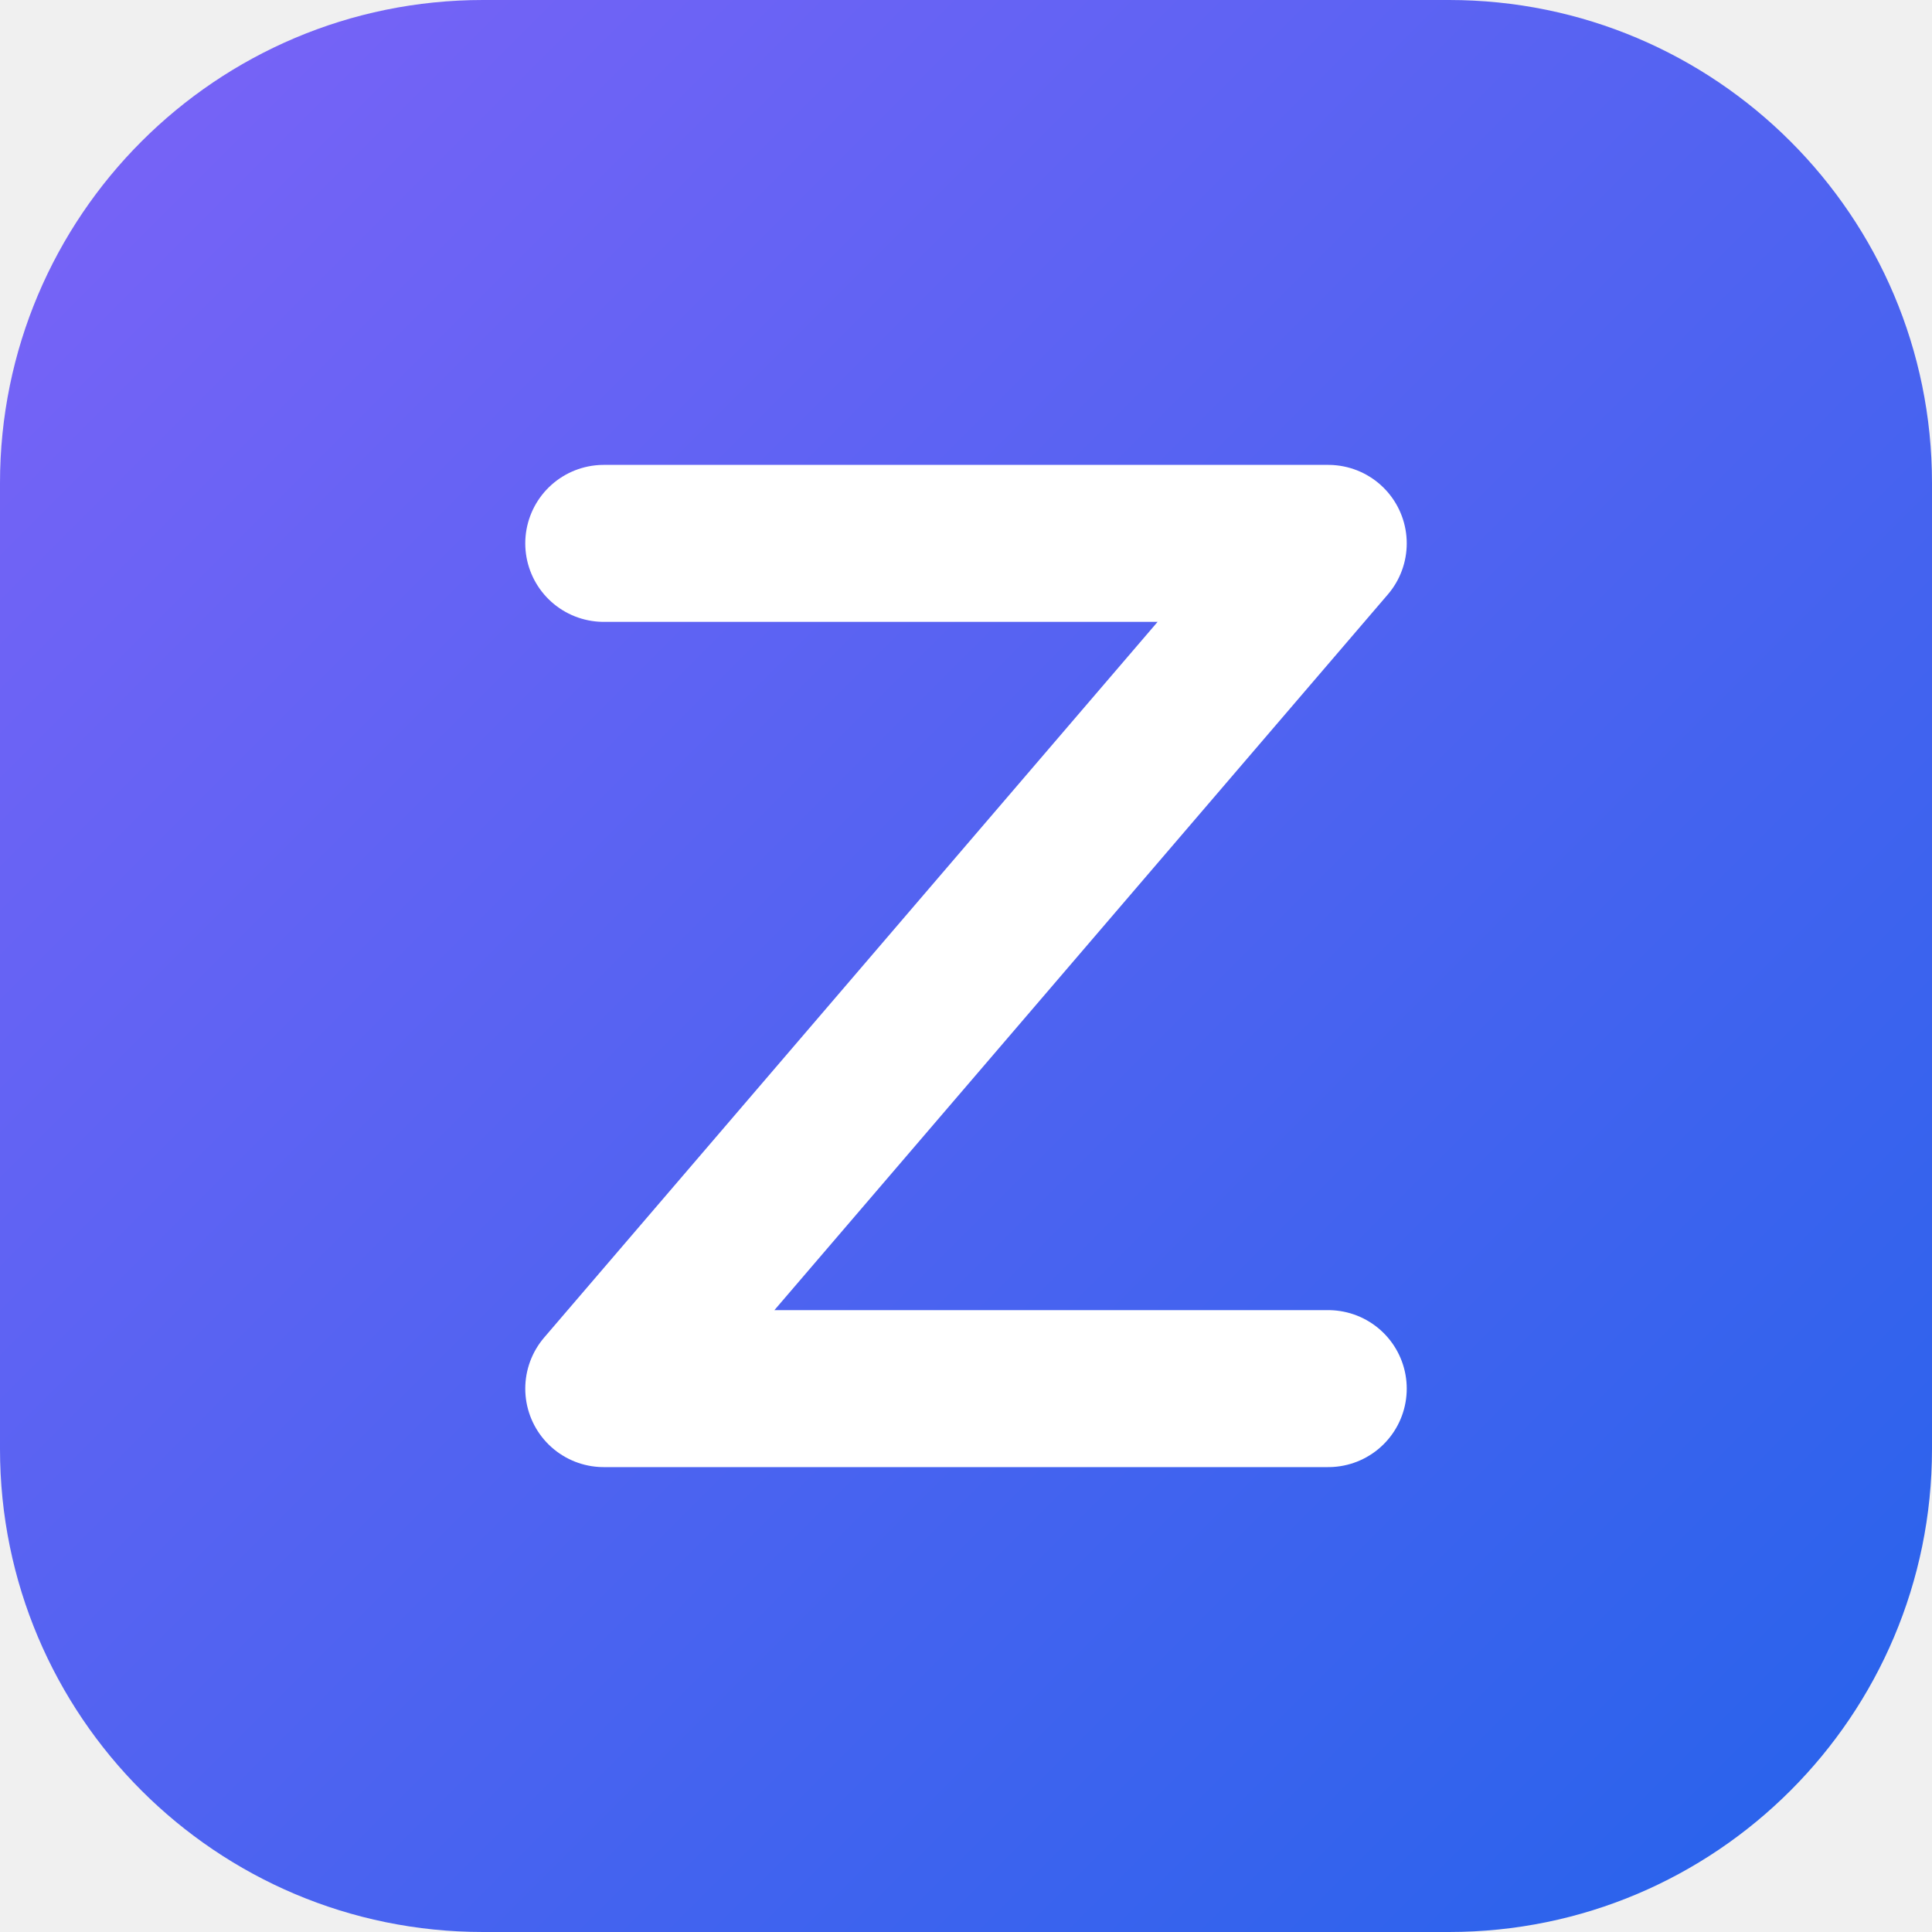
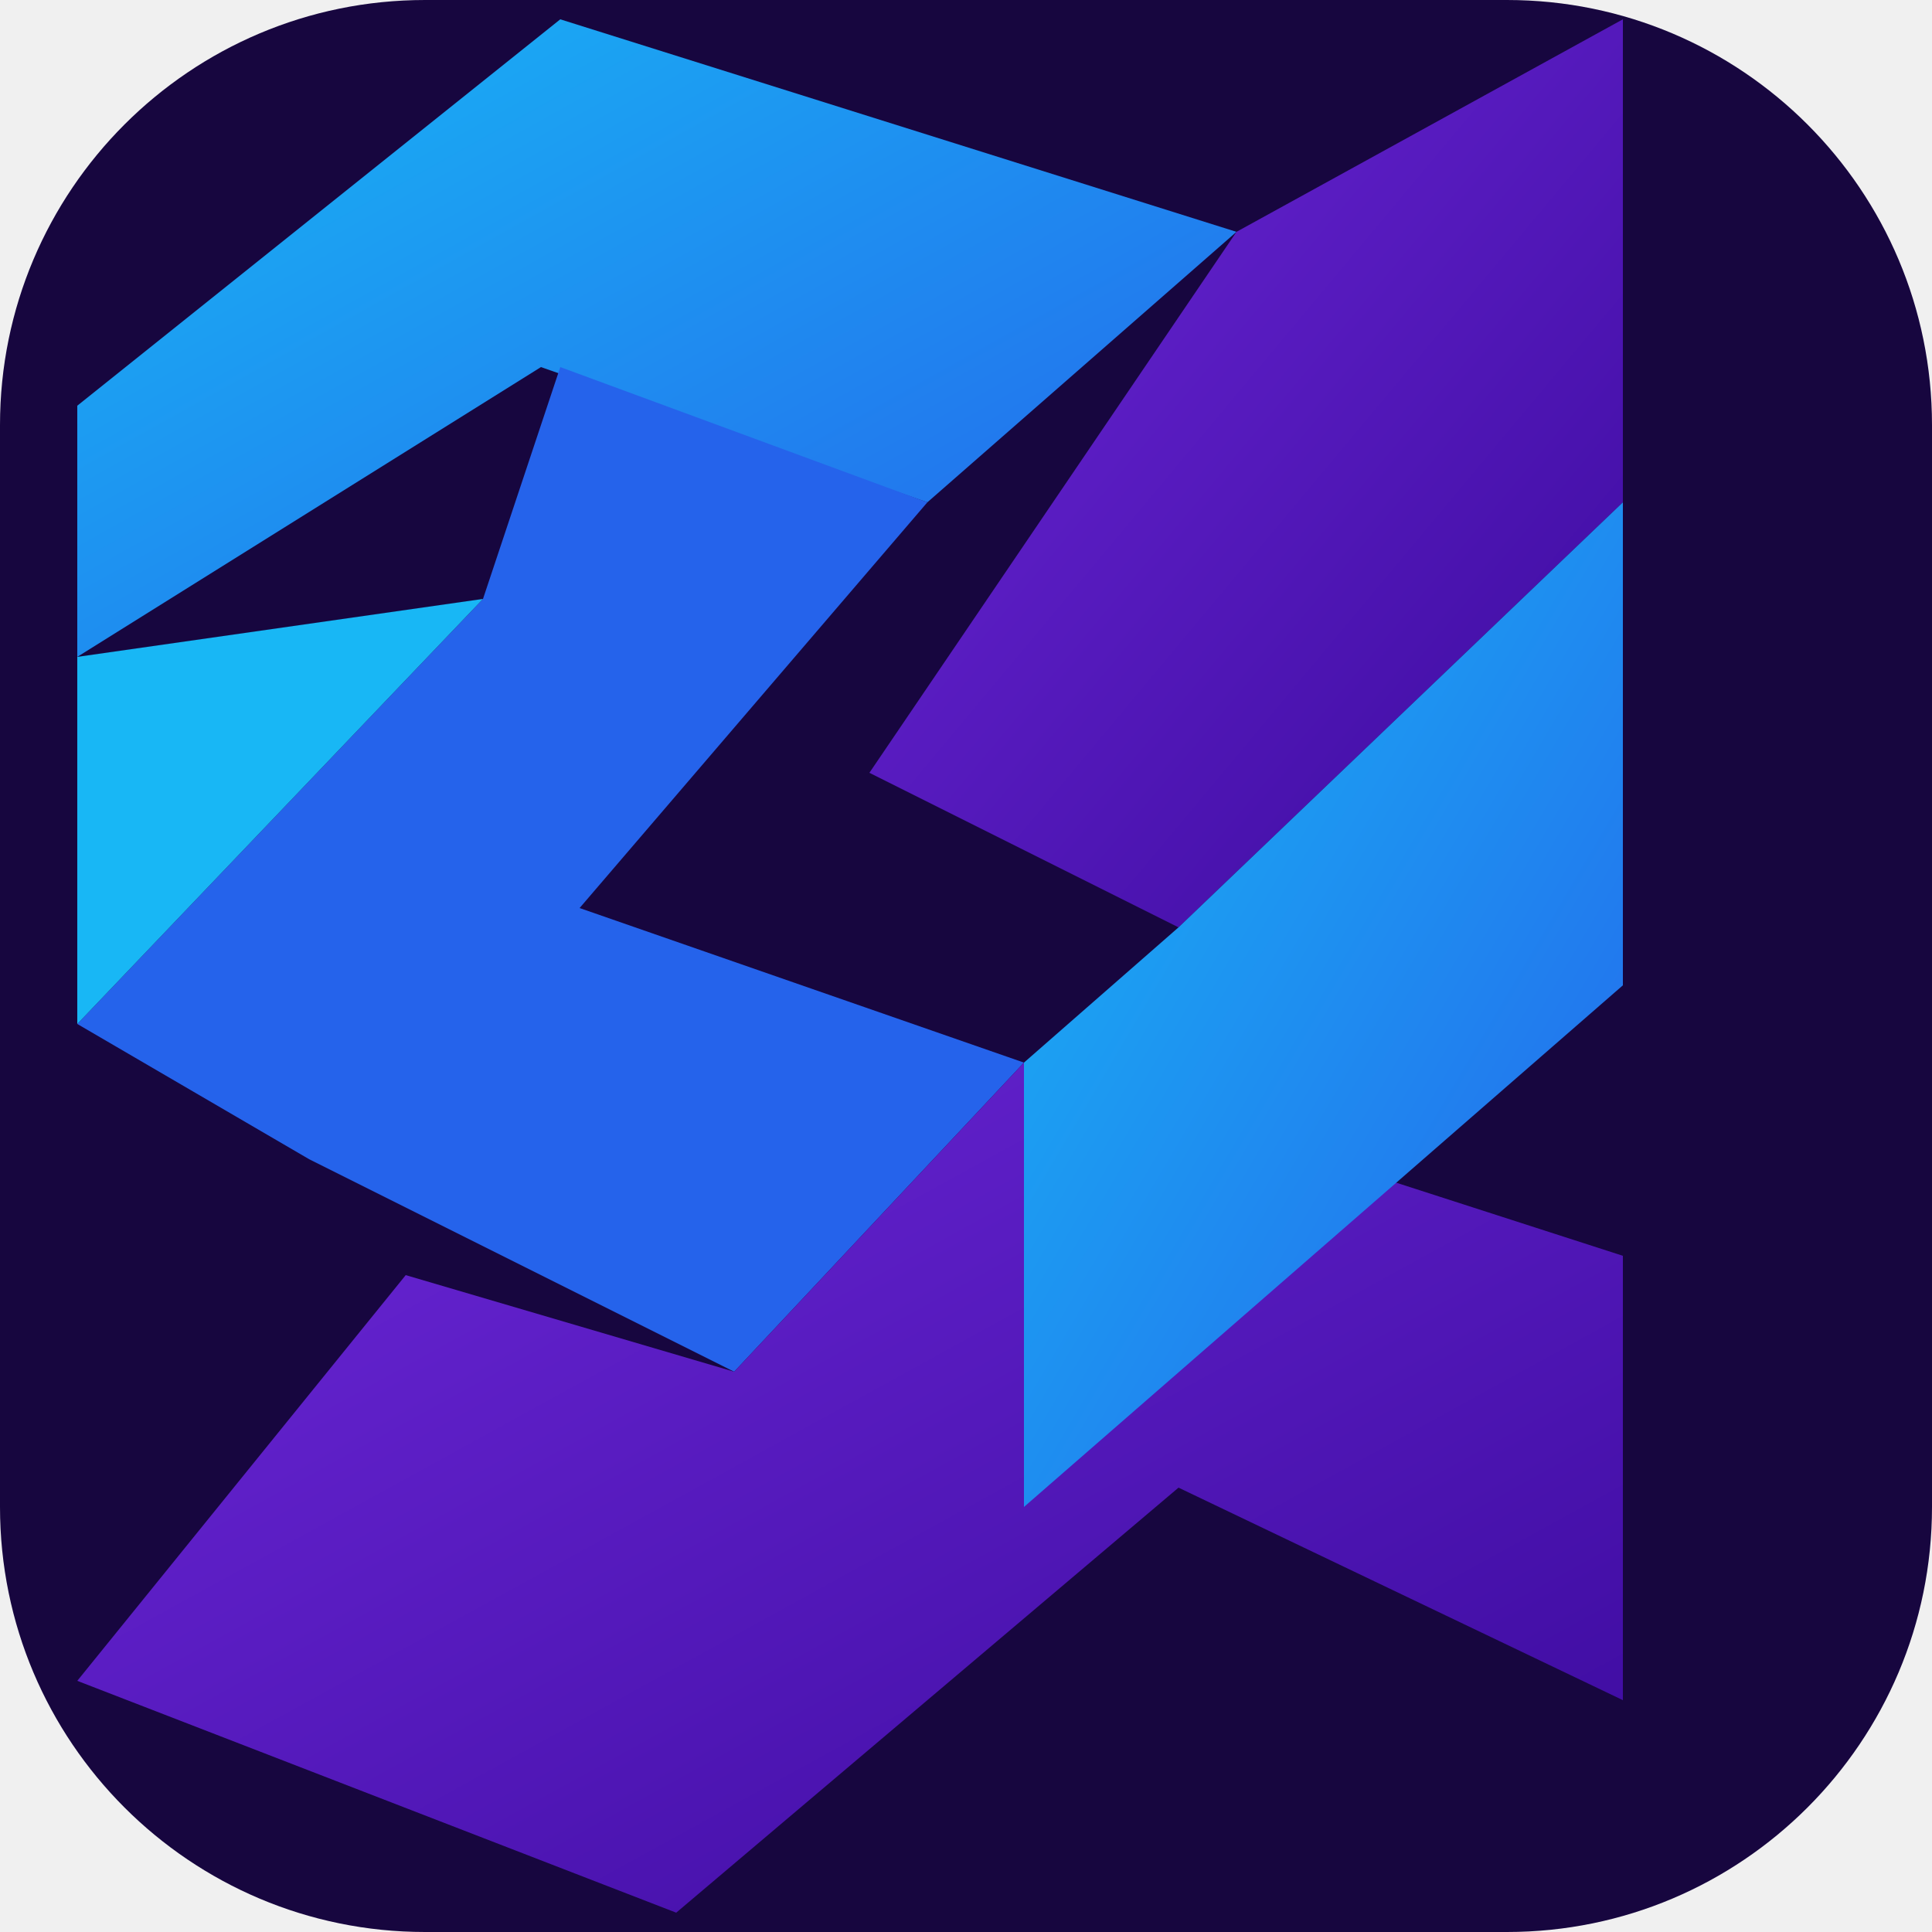
- <svg xmlns="http://www.w3.org/2000/svg" width="64" height="64" viewBox="0 0 32 32" fill="none">
+ <svg xmlns="http://www.w3.org/2000/svg" width="64" height="64" viewBox="0 0 100 100">
  <defs>
-     <linearGradient id="g" x1="0" y1="0" x2="32" y2="32" gradientUnits="userSpaceOnUse">
-       <stop stop-color="#7c63f7" />
+     <linearGradient id="purple" x1="0" y1="0" x2="1" y2="1">
+       <stop stop-color="#6d28d9" />
+       <stop offset="1" stop-color="#3b0a9d" />
+     </linearGradient>
+     <linearGradient id="blue" x1="0" y1="0" x2="1" y2="1">
+       <stop stop-color="#18b7f5" />
      <stop offset="1" stop-color="#2563eb" />
    </linearGradient>
  </defs>
-   <rect width="32" height="32" rx="8" fill="url(#g)" />
-   <path d="M10 9h12l-12 14h12" stroke="white" stroke-width="2.6" stroke-linecap="round" stroke-linejoin="round" />
+   <rect width="100" height="100" rx="22" fill="#17063f" />
+   <g>
+     <path d="M4 21 29 1l35 11-16 14-20-7L4 34z" fill="url(#blue)" />
+     <path d="M64 12 84 1v25L61 48 45 40z" fill="url(#purple)" />
+     <path d="m29 19 19 7-18 21 23 8-15 16-22-11L4 53 25 31z" fill="#2563eb" />
+     <path d="m4 34 21-3-21 22z" fill="#18b7f5" />
+     <path d="m38 71 15-16 31 10v23L61 77 35 99 4 87l17-21z" fill="url(#purple)" />
+     <path d="m53 55 8-7 23-22v25L53 78z" fill="url(#blue)" />
+   </g>
</svg>
